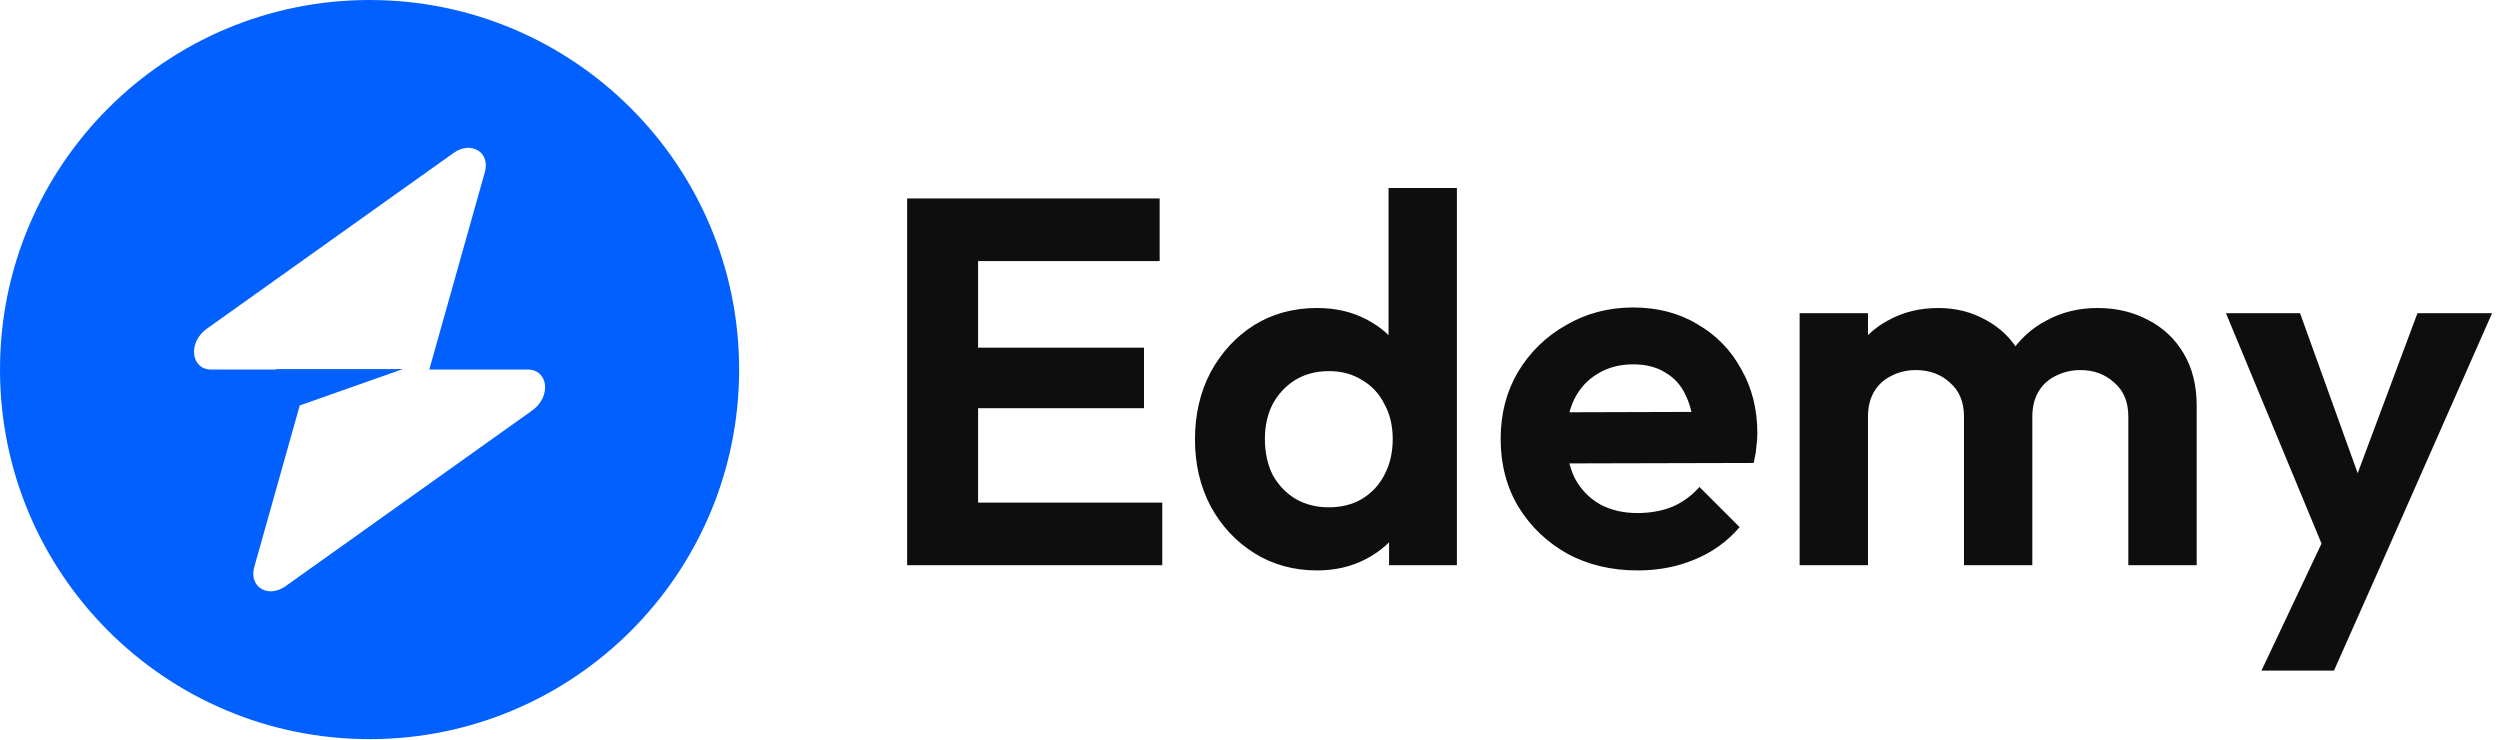
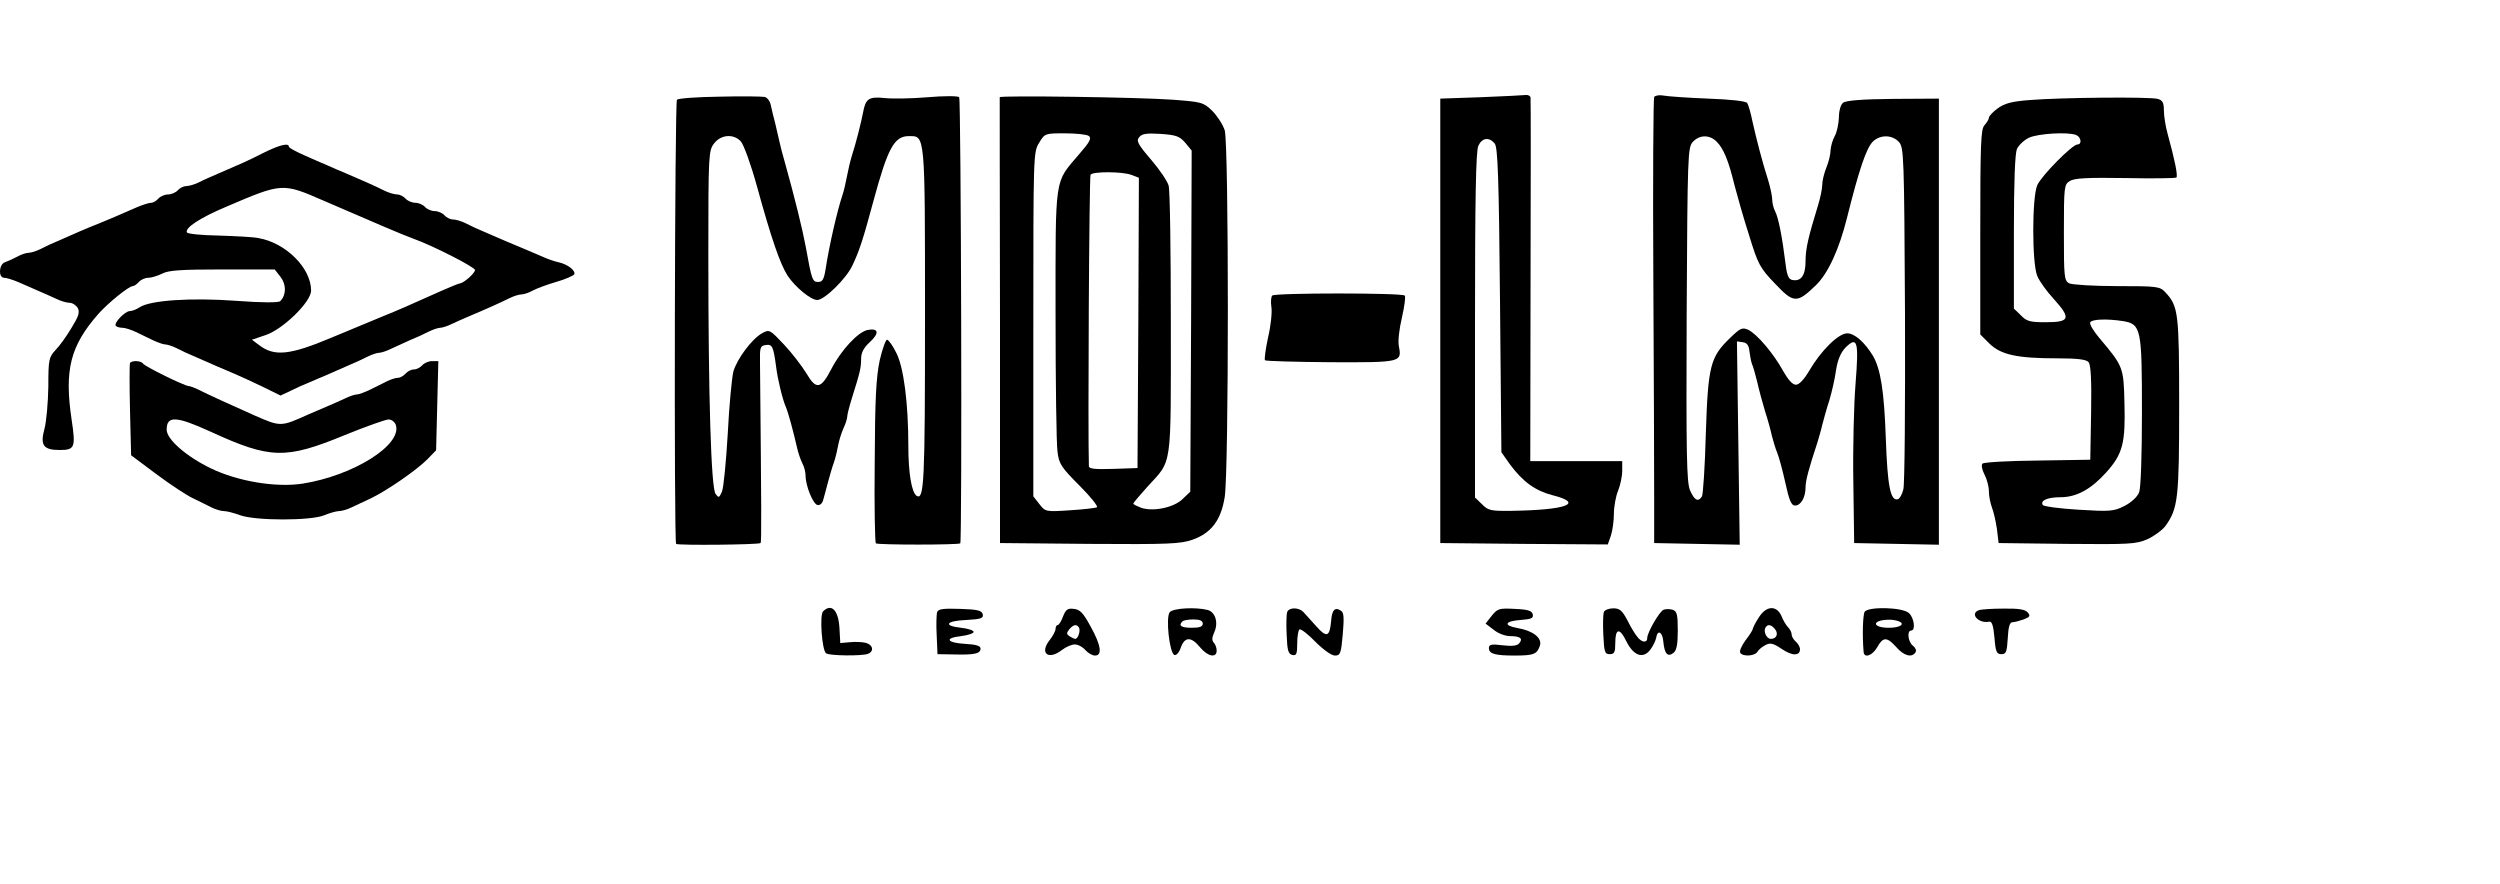
- <svg xmlns="http://www.w3.org/2000/svg" width="115" height="34" viewBox="0 0 115 34" fill="none">
-   <path fill-rule="evenodd" clip-rule="evenodd" d="M17 34C26.389 34 34 26.389 34 17C34 7.611 26.389 0 17 0C7.611 0 0 7.611 0 17C0 26.389 7.611 34 17 34ZM22.303 7.919C22.562 7.002 21.672 6.46 20.859 7.039L9.514 15.121C8.633 15.749 8.771 17 9.722 17H12.71V16.977H18.532L13.788 18.651L11.697 26.081C11.438 26.998 12.328 27.54 13.141 26.961L24.486 18.879C25.367 18.251 25.229 17 24.278 17H19.747L22.303 7.919Z" fill="#0260FF" />
-   <path d="M41.728 26V9.128H44.992V26H41.728ZM44.128 26V23.12H53.464V26H44.128ZM44.128 18.776V15.992H52.624V18.776H44.128ZM44.128 12.008V9.128H53.344V12.008H44.128ZM60.585 26.24C59.513 26.24 58.553 25.976 57.705 25.448C56.857 24.92 56.185 24.2 55.689 23.288C55.209 22.376 54.969 21.352 54.969 20.216C54.969 19.064 55.209 18.032 55.689 17.12C56.185 16.208 56.849 15.488 57.681 14.96C58.529 14.432 59.497 14.168 60.585 14.168C61.417 14.168 62.161 14.336 62.817 14.672C63.489 15.008 64.025 15.48 64.425 16.088C64.841 16.68 65.065 17.352 65.097 18.104V22.232C65.065 22.984 64.849 23.664 64.449 24.272C64.049 24.88 63.513 25.36 62.841 25.712C62.169 26.064 61.417 26.24 60.585 26.24ZM61.113 23.336C61.705 23.336 62.217 23.208 62.649 22.952C63.097 22.68 63.441 22.312 63.681 21.848C63.937 21.368 64.065 20.816 64.065 20.192C64.065 19.584 63.937 19.048 63.681 18.584C63.441 18.104 63.097 17.736 62.649 17.48C62.217 17.208 61.713 17.072 61.137 17.072C60.545 17.072 60.025 17.208 59.577 17.48C59.145 17.752 58.801 18.12 58.545 18.584C58.305 19.048 58.185 19.584 58.185 20.192C58.185 20.816 58.305 21.368 58.545 21.848C58.801 22.312 59.153 22.68 59.601 22.952C60.049 23.208 60.553 23.336 61.113 23.336ZM67.017 26H63.897V22.88L64.401 20.048L63.873 17.264V8.648H67.017V26ZM75.342 26.24C74.126 26.24 73.046 25.984 72.102 25.472C71.158 24.944 70.406 24.224 69.846 23.312C69.302 22.4 69.03 21.36 69.03 20.192C69.03 19.04 69.294 18.016 69.822 17.12C70.366 16.208 71.102 15.488 72.03 14.96C72.958 14.416 73.99 14.144 75.126 14.144C76.246 14.144 77.23 14.4 78.078 14.912C78.942 15.408 79.614 16.096 80.094 16.976C80.59 17.84 80.838 18.824 80.838 19.928C80.838 20.136 80.822 20.352 80.79 20.576C80.774 20.784 80.734 21.024 80.67 21.296L70.926 21.32V18.968L79.206 18.944L77.934 19.928C77.902 19.24 77.774 18.664 77.55 18.2C77.342 17.736 77.03 17.384 76.614 17.144C76.214 16.888 75.718 16.76 75.126 16.76C74.502 16.76 73.958 16.904 73.494 17.192C73.03 17.464 72.67 17.856 72.414 18.368C72.174 18.864 72.054 19.456 72.054 20.144C72.054 20.848 72.182 21.464 72.438 21.992C72.71 22.504 73.094 22.904 73.59 23.192C74.086 23.464 74.662 23.6 75.318 23.6C75.91 23.6 76.446 23.504 76.926 23.312C77.406 23.104 77.822 22.8 78.174 22.4L80.022 24.248C79.462 24.904 78.774 25.4 77.958 25.736C77.158 26.072 76.286 26.24 75.342 26.24ZM82.783 26V14.408H85.927V26H82.783ZM90.343 26V19.16C90.343 18.488 90.127 17.968 89.695 17.6C89.279 17.216 88.759 17.024 88.135 17.024C87.719 17.024 87.343 17.112 87.007 17.288C86.671 17.448 86.407 17.688 86.215 18.008C86.023 18.328 85.927 18.712 85.927 19.16L84.703 18.56C84.703 17.664 84.895 16.888 85.279 16.232C85.679 15.576 86.215 15.072 86.887 14.72C87.559 14.352 88.319 14.168 89.167 14.168C89.967 14.168 90.695 14.352 91.351 14.72C92.007 15.072 92.527 15.576 92.911 16.232C93.295 16.872 93.487 17.648 93.487 18.56V26H90.343ZM97.903 26V19.16C97.903 18.488 97.687 17.968 97.255 17.6C96.839 17.216 96.319 17.024 95.695 17.024C95.295 17.024 94.919 17.112 94.567 17.288C94.231 17.448 93.967 17.688 93.775 18.008C93.583 18.328 93.487 18.712 93.487 19.16L91.687 18.728C91.751 17.8 91.999 17 92.431 16.328C92.863 15.64 93.431 15.112 94.135 14.744C94.839 14.36 95.623 14.168 96.487 14.168C97.351 14.168 98.127 14.352 98.815 14.72C99.503 15.072 100.047 15.584 100.447 16.256C100.847 16.928 101.047 17.728 101.047 18.656V26H97.903ZM107.243 26.096L102.395 14.408H105.803L109.019 23.336H107.867L111.203 14.408H114.635L109.475 26.096H107.243ZM104.027 30.848L107.555 23.384L109.475 26.096L107.363 30.848H104.027Z" fill="#0E0E0E" />
+ <svg xmlns="http://www.w3.org/2000/svg" version="1.0" width="900pt" height="318pt" viewBox="0 0 900 318" preserveAspectRatio="xMidYMid meet">
+   <g transform="translate(0,318) scale(0.1,-0.1)" fill="#000000" stroke="none">
+     <path d="M2590 2832 c-79 -1 -148 -6 -153 -11 -8 -8 -11 -1590 -3 -1599 6 -6 298 -3 304 3 4 4 3 116 -2 650 -1 55 1 60 21 63 23 3 27 -4 37 -78 5 -43 23 -118 35 -145 9 -21 27 -88 40 -145 4 -19 13 -45 19 -57 7 -12 12 -32 12 -45 0 -37 27 -103 43 -106 9 -2 18 6 21 20 4 13 11 41 17 63 6 22 15 54 21 70 6 17 12 44 15 60 3 17 11 44 19 62 8 17 14 36 14 43 0 7 7 35 16 64 30 95 34 112 34 144 0 22 9 40 31 60 36 33 32 52 -8 44 -34 -7 -95 -72 -131 -142 -37 -71 -54 -74 -89 -14 -16 26 -51 72 -80 103 -52 55 -53 56 -80 41 -36 -20 -90 -92 -103 -138 -5 -20 -15 -120 -20 -222 -6 -102 -15 -196 -21 -210 -10 -23 -12 -23 -23 -8 -16 22 -26 347 -26 859 0 366 1 377 21 403 25 32 70 35 96 7 10 -11 36 -82 57 -158 53 -193 84 -282 111 -325 27 -41 84 -88 107 -88 26 0 105 77 127 125 26 55 39 97 75 230 52 192 75 235 128 235 59 0 58 14 58 -654 0 -591 -3 -658 -30 -641 -18 11 -30 82 -30 180 0 156 -17 283 -43 334 -12 25 -27 46 -33 48 -5 2 -17 -32 -27 -74 -13 -62 -17 -138 -18 -365 -2 -159 1 -291 4 -294 6 -6 298 -6 304 0 7 7 3 1600 -4 1606 -4 5 -55 5 -113 0 -58 -5 -128 -6 -155 -3 -57 6 -69 -2 -78 -52 -7 -37 -25 -108 -40 -155 -6 -19 -14 -53 -18 -75 -4 -22 -11 -53 -17 -70 -18 -54 -47 -179 -60 -265 -6 -36 -11 -45 -27 -45 -20 0 -23 8 -44 125 -12 65 -40 178 -74 300 -9 30 -18 66 -21 80 -3 14 -10 43 -15 65 -6 22 -13 52 -16 66 -3 15 -13 28 -22 30 -10 2 -83 3 -163 1z" />
+     <path d="M3599 2830 c0 -3 0 -365 1 -805 l0 -800 323 -3 c285 -2 327 0 370 15 68 24 103 71 116 154 15 92 15 1269 0 1320 -7 21 -27 52 -45 70 -32 31 -38 32 -141 40 -124 9 -623 16 -624 9z m320 -139 c12 -8 5 -21 -34 -66 -90 -106 -85 -70 -85 -576 0 -245 3 -468 7 -495 5 -44 14 -57 79 -122 39 -39 68 -75 63 -78 -5 -3 -49 -8 -97 -11 -88 -6 -89 -5 -110 22 l-22 28 0 620 c0 610 0 620 21 653 20 34 22 34 92 34 40 0 78 -4 86 -9z m348 -25 l23 -28 -2 -614 -3 -614 -27 -26 c-31 -31 -106 -47 -150 -32 -15 6 -28 12 -28 15 0 3 23 30 50 60 91 100 85 57 85 588 0 259 -3 482 -8 497 -4 15 -32 57 -63 93 -48 56 -54 68 -43 81 10 13 28 15 77 12 56 -4 68 -8 89 -32z m-193 -116 l26 -10 -2 -522 -3 -523 -87 -3 c-67 -2 -88 0 -88 10 -4 113 1 1042 6 1049 7 12 116 12 148 -1z" />
+     <path d="M5330 2830 l-145 -5 0 -800 0 -800 301 -3 302 -2 11 31 c6 18 11 53 11 79 0 26 7 64 15 83 8 20 15 52 15 72 l0 35 -165 0 -166 0 1 648 c1 356 1 653 0 660 0 6 -8 11 -17 10 -10 -1 -83 -5 -163 -8z m51 -167 c11 -13 15 -120 19 -564 l5 -547 31 -44 c46 -62 91 -95 154 -111 114 -29 50 -53 -148 -56 -75 -1 -85 1 -107 24 l-25 24 0 620 c0 449 3 627 12 646 13 29 39 33 59 8z" />
+     <path d="M5955 2831 c-3 -6 -5 -298 -3 -648 2 -351 3 -710 3 -798 l0 -160 154 -3 154 -3 -5 366 -5 366 21 -3 c15 -2 22 -11 24 -33 2 -16 6 -37 9 -45 4 -8 12 -37 19 -65 6 -27 19 -75 28 -105 10 -30 21 -71 25 -90 5 -19 13 -46 19 -60 6 -14 19 -62 29 -107 14 -65 22 -83 35 -83 21 0 38 29 38 66 0 24 12 68 42 159 5 17 14 46 18 65 5 19 16 60 26 90 9 30 20 79 24 109 6 37 17 62 34 80 43 42 48 22 36 -130 -6 -74 -10 -233 -8 -354 l3 -220 153 -3 152 -3 0 803 0 803 -165 -1 c-114 -1 -170 -6 -180 -14 -9 -7 -15 -30 -15 -54 -1 -22 -7 -52 -15 -66 -8 -14 -14 -37 -15 -51 0 -15 -7 -43 -15 -62 -8 -20 -15 -48 -15 -63 0 -14 -7 -47 -15 -73 -35 -114 -45 -156 -45 -201 0 -51 -16 -74 -47 -68 -14 2 -20 16 -25 58 -12 98 -26 167 -37 188 -6 11 -11 31 -11 43 0 11 -6 42 -14 68 -23 72 -43 151 -57 213 -6 31 -15 61 -19 67 -4 7 -58 13 -141 16 -74 3 -146 8 -161 11 -14 3 -29 0 -33 -5z m225 -161 c25 -25 43 -69 64 -156 10 -38 33 -120 53 -182 32 -104 39 -117 93 -173 67 -71 79 -72 147 -6 44 42 84 130 112 242 44 176 70 253 94 276 27 25 69 24 93 -2 18 -20 19 -47 22 -620 1 -330 -1 -614 -6 -631 -4 -17 -13 -33 -19 -35 -27 -9 -38 45 -44 217 -6 174 -19 253 -47 300 -30 49 -66 80 -92 80 -32 0 -95 -63 -137 -135 -19 -32 -36 -50 -48 -50 -12 0 -28 18 -46 50 -34 62 -94 133 -126 148 -21 9 -28 6 -64 -29 -72 -69 -80 -100 -88 -344 -3 -118 -10 -221 -14 -227 -14 -22 -27 -14 -43 22 -12 30 -14 125 -12 634 3 573 4 600 22 620 24 26 60 27 86 1z" />
+     <path d="M7309 2820 c-67 -5 -92 -12 -117 -30 -18 -13 -32 -28 -32 -34 0 -5 -7 -17 -16 -27 -13 -14 -15 -66 -15 -385 l0 -368 33 -33 c41 -40 99 -53 243 -53 75 0 106 -4 114 -14 8 -9 11 -66 9 -182 l-3 -169 -190 -3 c-104 -1 -193 -6 -198 -11 -5 -5 -2 -22 7 -39 9 -17 16 -44 16 -61 0 -16 5 -42 11 -58 6 -15 14 -50 18 -78 l6 -50 246 -3 c226 -2 249 -1 290 17 24 11 54 33 65 48 45 63 49 100 49 433 0 334 -3 357 -49 407 -20 22 -29 23 -174 23 -86 0 -162 5 -173 10 -18 10 -19 23 -19 183 0 165 1 173 21 185 16 11 64 13 200 11 98 -2 180 -1 184 2 6 6 -6 64 -31 155 -8 28 -14 67 -14 86 0 29 -5 37 -22 42 -30 8 -348 5 -459 -4z m165 -126 c18 -7 22 -34 5 -34 -19 0 -131 -114 -145 -147 -19 -44 -19 -281 0 -326 7 -18 34 -56 61 -85 61 -68 57 -82 -30 -82 -57 0 -69 3 -90 25 l-25 24 0 275 c0 184 4 283 11 300 7 14 26 32 43 40 31 15 140 22 170 10z m169 -670 c65 -11 68 -26 68 -328 0 -153 -4 -273 -10 -288 -6 -16 -27 -36 -52 -49 -39 -20 -52 -21 -166 -14 -68 4 -126 12 -129 17 -10 16 17 28 64 28 58 0 110 29 165 90 59 66 69 105 65 250 -3 128 -4 131 -91 234 -21 25 -36 50 -32 56 7 11 60 13 118 4z" />
+     <path d="M945 2628 c-57 -29 -74 -36 -162 -74 -21 -9 -51 -22 -66 -30 -16 -8 -37 -14 -47 -14 -9 0 -23 -7 -30 -15 -7 -8 -23 -15 -35 -15 -12 0 -28 -7 -35 -15 -7 -8 -18 -15 -26 -15 -7 0 -30 -7 -51 -16 -61 -27 -106 -46 -138 -59 -16 -6 -47 -19 -68 -28 -20 -9 -54 -24 -75 -33 -20 -8 -50 -22 -65 -30 -16 -8 -35 -14 -44 -14 -8 0 -27 -6 -41 -14 -15 -8 -35 -17 -44 -20 -22 -7 -25 -56 -3 -56 8 0 31 -7 52 -16 21 -9 54 -24 73 -32 19 -8 48 -21 63 -28 16 -8 37 -14 47 -14 11 0 24 -9 30 -19 8 -15 3 -30 -23 -72 -17 -29 -43 -65 -57 -79 -24 -26 -26 -34 -26 -132 -1 -58 -7 -126 -14 -152 -16 -59 -4 -76 55 -76 54 0 58 9 43 108 -27 181 -5 267 97 383 36 40 109 99 123 99 5 0 15 7 22 15 7 8 22 15 34 15 11 0 34 7 50 15 22 12 69 15 216 15 l189 0 21 -27 c21 -27 21 -65 -1 -87 -5 -6 -66 -6 -158 1 -164 12 -310 2 -348 -23 -12 -8 -28 -14 -36 -14 -17 0 -59 -44 -50 -53 3 -4 14 -7 24 -7 9 0 31 -7 48 -15 17 -8 45 -22 62 -30 17 -8 37 -15 44 -15 7 0 26 -6 42 -14 15 -8 45 -22 65 -30 21 -9 55 -24 75 -33 21 -9 52 -22 68 -29 17 -7 60 -27 98 -45 l67 -33 38 18 c20 10 51 24 67 30 17 7 48 21 70 30 22 10 56 25 75 33 19 8 48 21 63 29 16 8 35 14 42 14 7 0 26 6 42 14 15 7 46 21 68 31 22 9 53 23 68 31 16 8 35 14 42 14 7 0 26 6 42 14 15 7 44 20 63 28 55 23 113 49 143 64 16 8 35 14 44 14 8 0 27 6 41 14 15 8 53 22 84 31 32 9 61 22 65 27 7 13 -23 37 -57 44 -14 3 -40 12 -57 20 -18 8 -49 21 -68 29 -37 15 -81 34 -143 61 -20 8 -50 22 -65 30 -16 8 -37 14 -47 14 -9 0 -23 7 -30 15 -7 8 -23 15 -35 15 -12 0 -28 7 -35 15 -7 8 -23 15 -35 15 -12 0 -28 7 -35 15 -7 8 -21 15 -30 15 -10 0 -31 6 -47 14 -29 15 -84 39 -140 63 -18 7 -47 20 -65 28 -18 8 -57 24 -85 37 -29 13 -53 26 -53 30 0 15 -35 6 -95 -24z m219 -170 c187 -81 292 -126 326 -138 70 -25 220 -102 220 -112 0 -11 -40 -47 -54 -48 -4 0 -52 -20 -105 -44 -53 -24 -130 -58 -171 -74 -41 -17 -123 -51 -183 -76 -154 -65 -210 -71 -266 -27 l-24 18 50 17 c62 21 163 119 163 160 0 81 -91 172 -190 189 -19 4 -84 7 -143 9 -60 1 -111 6 -114 11 -9 16 47 53 142 93 201 86 202 86 349 22z" />
+     <path d="M4580 2116 c-4 -4 -6 -23 -3 -41 3 -19 -2 -68 -12 -110 -9 -42 -14 -79 -11 -82 3 -3 109 -6 237 -7 253 -1 256 0 245 57 -4 18 1 62 11 104 9 40 14 76 10 79 -10 10 -467 10 -477 0z" />
+     <path d="M468 1873 c-2 -5 -2 -81 0 -170 l4 -162 91 -68 c51 -38 110 -77 132 -87 22 -11 52 -25 67 -33 14 -7 34 -13 45 -13 10 0 36 -7 58 -15 56 -20 254 -20 302 0 19 8 44 15 53 15 10 0 31 6 47 14 15 7 46 22 68 32 57 27 164 101 203 140 l32 33 4 161 4 160 -23 0 c-12 0 -28 -7 -35 -15 -7 -8 -20 -15 -30 -15 -10 0 -23 -7 -30 -15 -7 -8 -19 -15 -27 -15 -8 0 -27 -6 -41 -13 -15 -8 -42 -21 -60 -30 -19 -9 -40 -17 -47 -17 -7 0 -26 -6 -42 -14 -15 -7 -44 -20 -63 -28 -19 -8 -51 -22 -70 -30 -100 -45 -99 -45 -195 -3 -79 35 -173 78 -198 91 -16 8 -33 14 -37 14 -15 0 -159 71 -165 81 -7 11 -42 12 -47 2z m290 -247 c216 -99 270 -100 484 -12 76 31 147 56 157 56 11 0 22 -9 26 -20 23 -72 -153 -182 -335 -211 -96 -15 -234 8 -331 55 -87 42 -159 104 -159 139 0 51 33 50 158 -7z" />
+     <path d="M2963 979 c-13 -13 -4 -141 11 -151 13 -9 128 -10 150 -2 24 9 19 33 -8 40 -13 3 -39 4 -57 2 l-34 -3 -3 55 c-4 64 -29 89 -59 59z" />
+     <path d="M3374 977 c-3 -8 -4 -45 -2 -83 l3 -69 60 -1 c73 -2 95 3 95 21 0 10 -16 15 -55 17 -67 4 -77 21 -15 28 25 3 45 10 45 15 0 6 -20 12 -45 15 -66 7 -55 25 18 28 53 3 63 6 60 20 -3 14 -17 18 -81 20 -59 2 -79 0 -83 -11z" />
+     <path d="M3827 961 c-6 -17 -15 -31 -19 -31 -4 0 -8 -6 -8 -14 0 -7 -9 -25 -21 -40 -38 -48 -5 -74 44 -36 14 11 35 20 46 20 12 0 29 -9 38 -20 10 -11 25 -20 35 -20 27 0 22 37 -16 105 -26 48 -38 61 -60 63 -22 3 -29 -2 -39 -27z m57 -40 c7 -10 -3 -41 -13 -41 -3 0 -12 4 -20 9 -12 8 -12 12 -2 25 15 18 27 20 35 7z" />
+     <path d="M4211 976 c-15 -18 -1 -148 17 -154 7 -2 17 9 23 27 14 39 37 40 69 1 28 -34 60 -40 60 -12 0 10 -5 23 -10 28 -8 8 -7 19 1 37 16 34 5 73 -23 81 -42 11 -125 7 -137 -8z m119 -41 c0 -11 -11 -15 -40 -15 -38 0 -49 8 -33 23 3 4 21 7 40 7 23 0 33 -5 33 -15z" />
+     <path d="M4634 977 c-3 -8 -4 -45 -2 -83 2 -56 6 -69 21 -72 14 -3 17 4 17 42 0 25 4 47 8 50 5 3 31 -17 57 -44 29 -29 58 -50 71 -50 19 0 22 7 28 77 5 58 4 78 -6 84 -22 15 -33 4 -36 -37 -5 -57 -16 -61 -54 -18 -18 20 -39 43 -46 51 -17 17 -51 17 -58 0z" />
+     <path d="M5370 963 l-22 -28 29 -22 c15 -13 42 -23 59 -23 37 0 48 -9 33 -26 -7 -9 -26 -11 -60 -7 -40 5 -49 3 -49 -10 0 -21 22 -27 93 -27 69 0 81 5 91 37 8 27 -27 53 -81 62 -52 9 -46 25 10 29 39 3 48 6 45 20 -3 13 -16 18 -65 20 -56 3 -62 1 -83 -25z" />
+     <path d="M5774 977 c-3 -8 -4 -45 -2 -83 3 -61 5 -69 23 -69 17 0 20 7 20 40 0 54 16 56 40 6 26 -52 60 -64 86 -30 10 13 19 32 21 42 5 32 23 23 26 -13 4 -44 16 -57 37 -40 11 9 15 31 15 81 0 57 -3 69 -19 74 -10 3 -24 3 -32 0 -15 -6 -59 -82 -59 -102 0 -19 -21 -16 -36 5 -8 9 -24 36 -36 60 -18 34 -27 42 -50 42 -16 0 -31 -6 -34 -13z" />
+     <path d="M6331 956 c-12 -18 -21 -37 -21 -40 0 -4 -12 -23 -26 -41 -14 -19 -23 -39 -19 -45 9 -15 53 -12 62 4 4 7 17 18 29 24 17 9 28 6 58 -14 38 -26 66 -26 66 -1 0 8 -7 20 -15 27 -8 7 -15 18 -15 26 0 7 -6 19 -13 26 -7 7 -18 25 -24 41 -18 39 -55 37 -82 -7z m59 -41 c13 -16 6 -35 -15 -35 -15 0 -28 27 -19 41 8 13 20 11 34 -6z" />
+     <path d="M6713 978 c-7 -11 -9 -87 -4 -145 2 -24 32 -13 49 17 21 38 35 38 69 0 27 -31 56 -39 69 -18 4 6 0 16 -9 23 -18 13 -23 55 -7 55 17 0 11 46 -8 63 -23 21 -144 24 -159 5z m121 -34 c27 -10 7 -24 -34 -24 -60 0 -63 27 -3 29 12 1 28 -2 37 -5z" />
+     <path d="M7123 983 c-33 -13 1 -49 38 -41 10 2 15 -14 19 -57 4 -52 8 -60 25 -60 17 0 20 8 23 58 2 40 7 57 17 57 7 0 26 5 40 10 23 9 25 13 15 25 -9 11 -33 15 -89 14 -42 0 -82 -3 -88 -6z" />
+   </g>
</svg>
